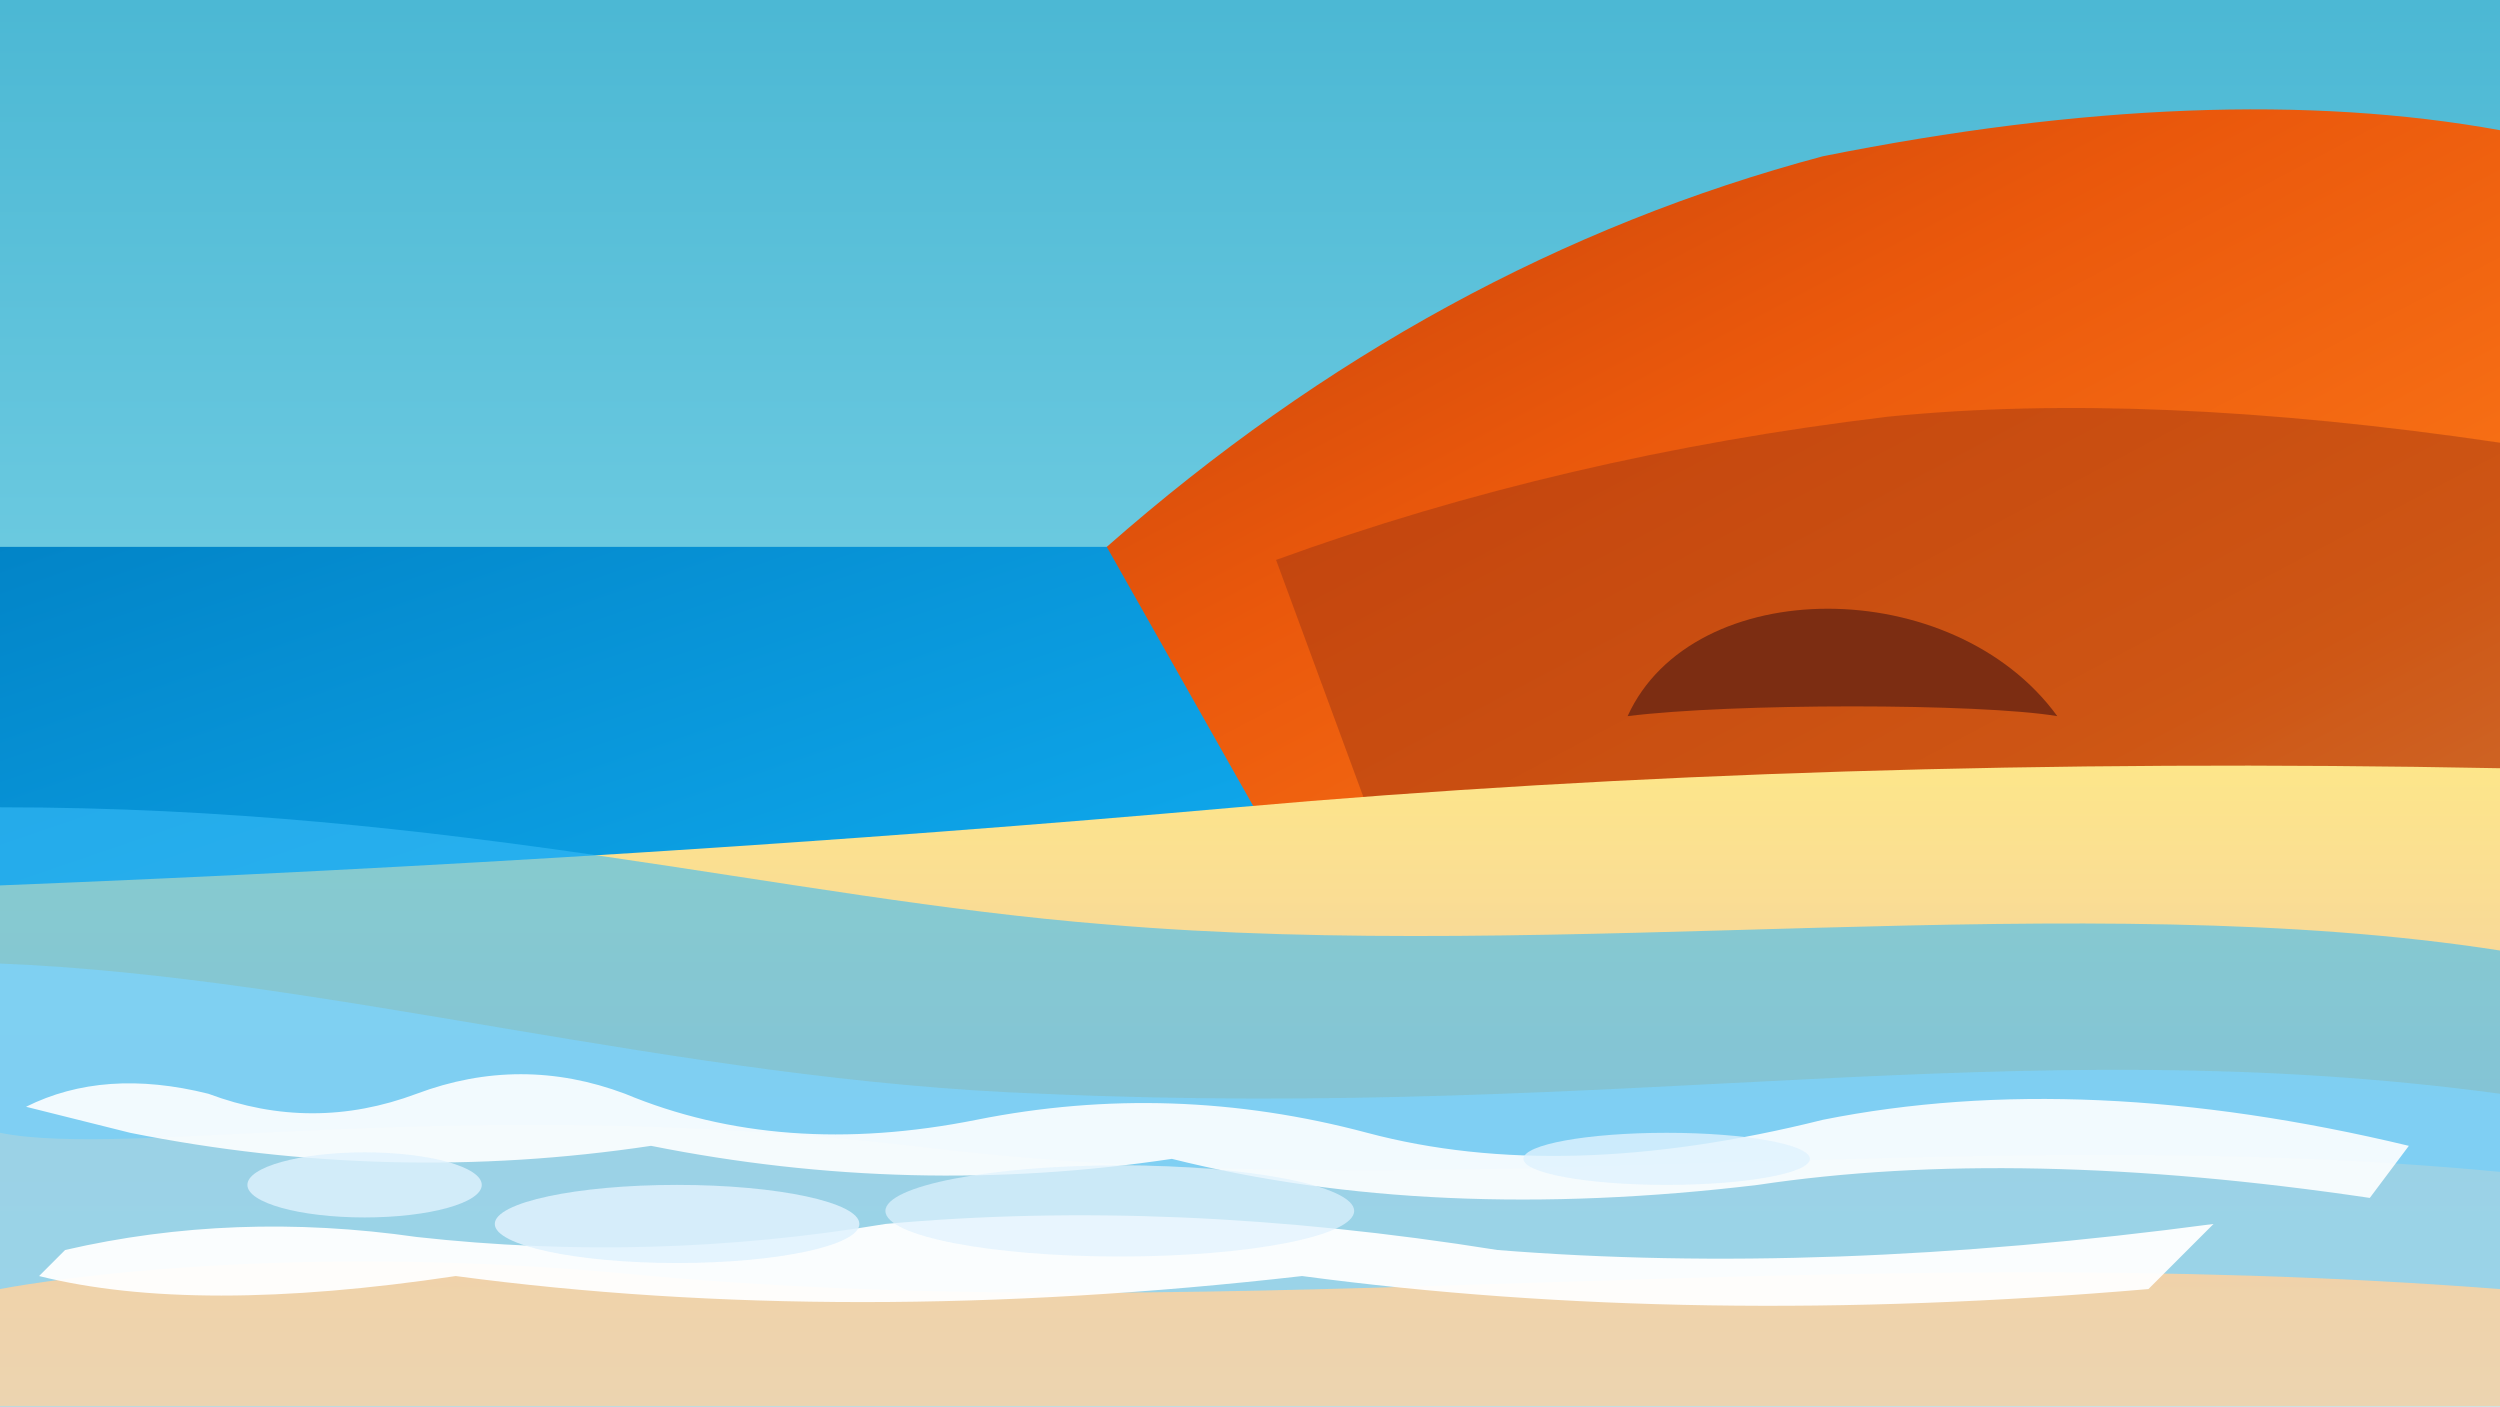
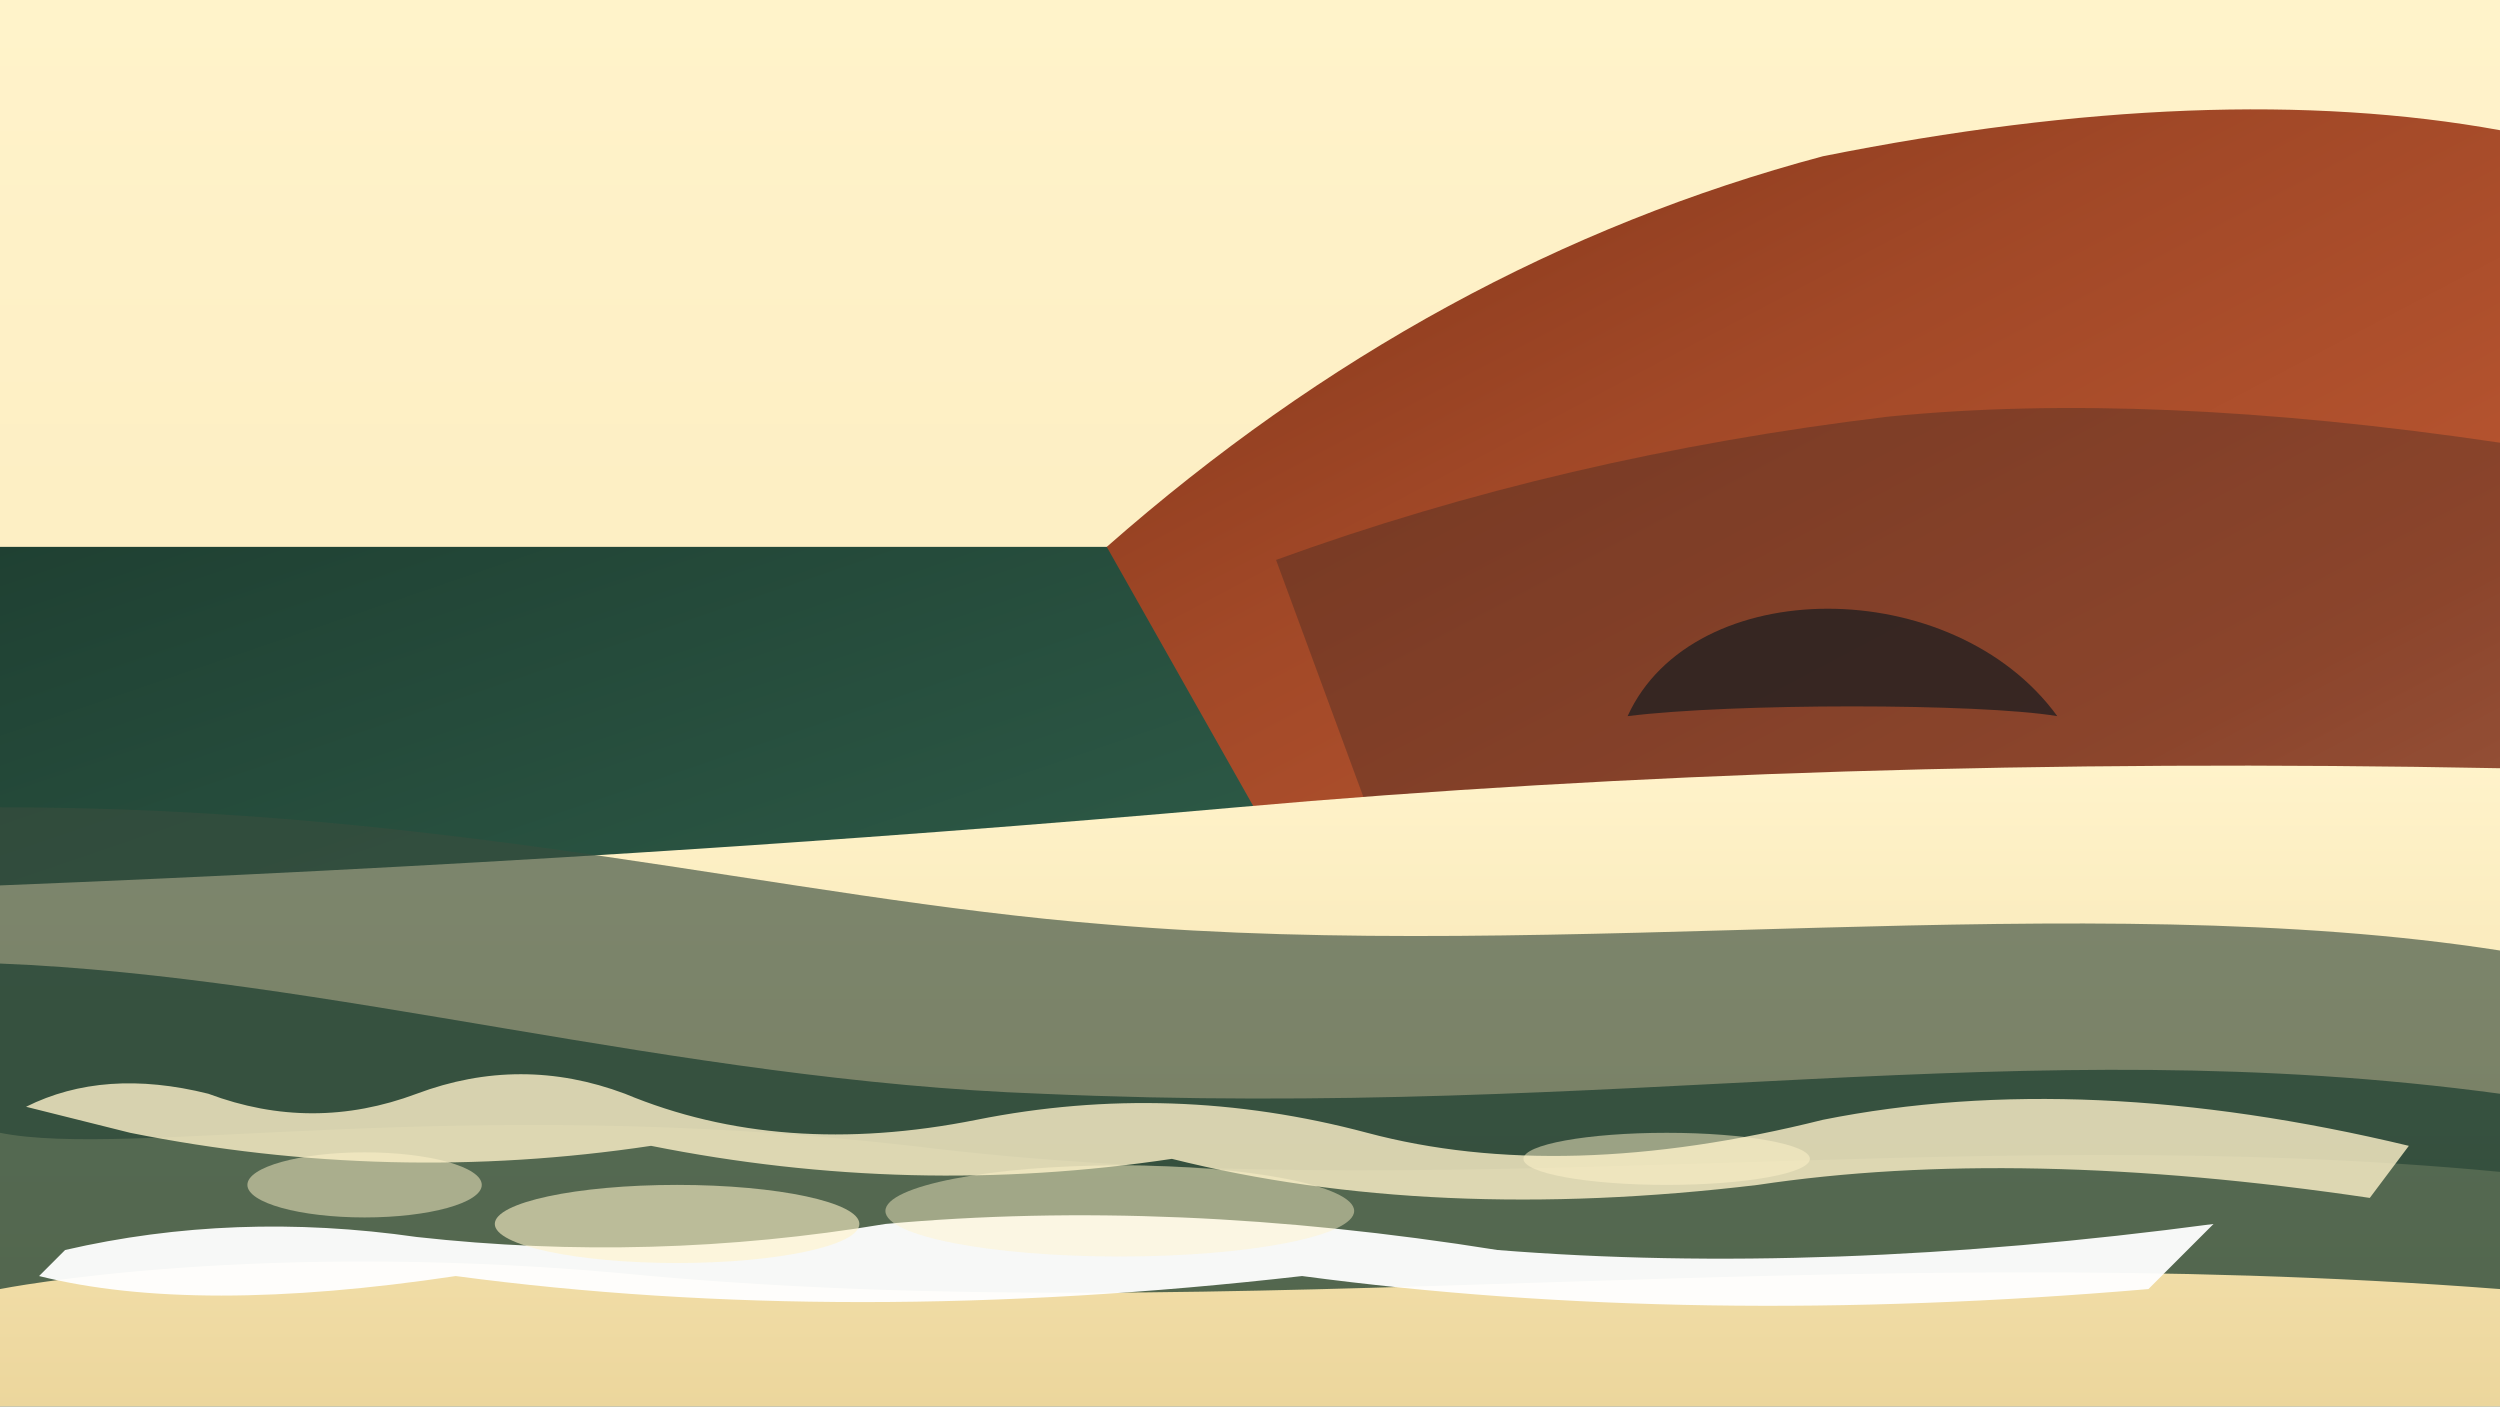
<svg xmlns="http://www.w3.org/2000/svg" viewBox="0 0 1920 1080" preserveAspectRatio="xMidYMid slice" width="100%" height="100%">
  <defs>
-     <linearGradient id="skyGrad" x1="0%" y1="0%" x2="0%" y2="100%">
-       <stop offset="0%" stop-color="#4CB8D4" />
-       <stop offset="50%" stop-color="#73CEE3" />
-       <stop offset="100%" stop-color="#AEE5F2" />
+     <linearGradient id="warmSky" x1="0%" y1="0%" x2="0%" y2="100%">
+       <stop offset="0%" stop-color="#FFF3CA" />
+       <stop offset="60%" stop-color="#FCECC0" />
+       <stop offset="100%" stop-color="#F5DBA7" />
    </linearGradient>
-     <linearGradient id="oceanGrad" x1="0%" y1="0%" x2="100%" y2="100%">
-       <stop offset="0%" stop-color="#0284C7" />
-       <stop offset="40%" stop-color="#0EA5E9" />
-       <stop offset="80%" stop-color="#38BDF8" />
-       <stop offset="100%" stop-color="#7DD3FC" />
+     <linearGradient id="waterGrad" x1="0%" y1="0%" x2="100%" y2="100%">
+       <stop offset="0%" stop-color="#1F4032" />
+       <stop offset="45%" stop-color="#2D5A47" />
+       <stop offset="85%" stop-color="#384D3D" />
+       <stop offset="100%" stop-color="#55755E" />
    </linearGradient>
-     <linearGradient id="cliffGrad" x1="0%" y1="0%" x2="100%" y2="100%">
-       <stop offset="0%" stop-color="#C2410C" />
-       <stop offset="40%" stop-color="#EA580C" />
-       <stop offset="80%" stop-color="#F97316" />
-       <stop offset="100%" stop-color="#FB923C" />
+     <linearGradient id="rustCliffs" x1="0%" y1="0%" x2="100%" y2="100%">
+       <stop offset="0%" stop-color="#803419" />
+       <stop offset="40%" stop-color="#A14827" />
+       <stop offset="80%" stop-color="#B85530" />
+       <stop offset="100%" stop-color="#C76742" />
    </linearGradient>
-     <linearGradient id="sandGrad" x1="0%" y1="0%" x2="0%" y2="100%">
-       <stop offset="0%" stop-color="#FDE68A" />
-       <stop offset="50%" stop-color="#F5D0A1" />
-       <stop offset="100%" stop-color="#ECD4B0" />
+     <linearGradient id="sandCoast" x1="0%" y1="0%" x2="0%" y2="100%">
+       <stop offset="0%" stop-color="#FFF3CA" />
+       <stop offset="50%" stop-color="#F7E6B5" />
+       <stop offset="100%" stop-color="#ECD69C" />
    </linearGradient>
  </defs>
-   <rect width="1920" height="1080" fill="url(#skyGrad)" />
-   <rect y="420" width="1920" height="660" fill="url(#oceanGrad)" />
-   <path d="M 850 420 Q 1100 200, 1400 120 Q 1700 60, 1920 100 L 1920 650 L 980 650 Z" fill="url(#cliffGrad)" />
-   <path d="M 980 430 Q 1200 350, 1450 320 Q 1650 300, 1920 340 L 1920 620 L 1050 620 Z" fill="#9A3412" opacity="0.45" />
-   <path d="M 1250 550 C 1300 440, 1500 440, 1580 550 C 1520 540, 1330 540, 1250 550 Z" fill="#7C2D12" />
-   <path d="M 0 680 Q 500 660, 950 620 Q 1400 580, 1920 590 L 1920 1080 L 0 1080 Z" fill="url(#sandGrad)" />
-   <path d="M 0 620 C 350 620, 600 690, 850 710 C 1200 740, 1600 680, 1920 730 L 1920 900 C 1500 860, 1100 930, 700 880 C 350 840, 100 890, 0 870 Z" fill="#38BDF8" opacity="0.6" />
-   <path d="M 0 740 C 250 750, 520 830, 800 840 C 1250 860, 1550 790, 1920 840 L 1920 990 C 1400 950, 950 1020, 500 980 C 200 950, 0 990, 0 990 Z" fill="#7DD3FC" opacity="0.75" />
-   <path d="M 20 850 Q 80 820, 160 840 Q 240 870, 320 840 Q 400 810, 480 840 Q 600 890, 750 860 Q 900 830, 1050 870 Q 1200 910, 1400 860 Q 1600 820, 1850 880 L 1820 920 Q 1550 880, 1350 910 Q 1100 940, 900 890 Q 700 920, 500 880 Q 300 910, 100 870 Z" fill="#FFFFFF" opacity="0.9" />
+   <rect width="1920" height="1080" fill="url(#warmSky)" />
+   <rect y="420" width="1920" height="660" fill="url(#waterGrad)" />
+   <path d="M 850 420 Q 1100 200, 1400 120 Q 1700 60, 1920 100 L 1920 650 L 980 650 Z" fill="url(#rustCliffs)" />
+   <path d="M 980 430 Q 1200 350, 1450 320 Q 1650 300, 1920 340 L 1920 620 L 1050 620 Z" fill="#231F20" opacity="0.3" />
+   <path d="M 1250 550 C 1300 440, 1500 440, 1580 550 C 1520 540, 1330 540, 1250 550 Z" fill="#231F20" opacity="0.8" />
+   <path d="M 0 680 Q 500 660, 950 620 Q 1400 580, 1920 590 L 1920 1080 L 0 1080 Z" fill="url(#sandCoast)" />
+   <path d="M 0 620 C 350 620, 600 690, 850 710 C 1200 740, 1600 680, 1920 730 L 1920 900 C 1500 860, 1100 930, 700 880 C 350 840, 100 890, 0 870 Z" fill="#384D3D" opacity="0.65" />
+   <path d="M 0 740 C 250 750, 520 830, 800 840 C 1250 860, 1550 790, 1920 840 L 1920 990 C 1400 950, 950 1020, 500 980 C 200 950, 0 990, 0 990 Z" fill="#1F4032" opacity="0.75" />
+   <path d="M 20 850 Q 80 820, 160 840 Q 240 870, 320 840 Q 400 810, 480 840 Q 600 890, 750 860 Q 900 830, 1050 870 Q 1200 910, 1400 860 Q 1600 820, 1850 880 L 1820 920 Q 1550 880, 1350 910 Q 1100 940, 900 890 Q 700 920, 500 880 Q 300 910, 100 870 Z" fill="#FFF3CA" opacity="0.8" />
  <path d="M 50 960 Q 180 930, 320 950 Q 500 970, 680 940 Q 900 920, 1150 960 Q 1400 980, 1700 940 L 1650 990 Q 1300 1020, 1000 980 Q 650 1020, 350 980 Q 150 1010, 30 980 Z" fill="#FFFFFF" opacity="0.95" />
-   <ellipse cx="280" cy="910" rx="90" ry="25" fill="#E0F2FE" opacity="0.8" />
-   <ellipse cx="520" cy="940" rx="140" ry="30" fill="#E0F2FE" opacity="0.85" />
-   <ellipse cx="860" cy="930" rx="180" ry="35" fill="#E0F2FE" opacity="0.7" />
-   <ellipse cx="1280" cy="890" rx="110" ry="20" fill="#E0F2FE" opacity="0.8" />
+   <ellipse cx="280" cy="910" rx="90" ry="25" fill="#FFF3CA" opacity="0.5" />
+   <ellipse cx="520" cy="940" rx="140" ry="30" fill="#FFF3CA" opacity="0.6" />
+   <ellipse cx="860" cy="930" rx="180" ry="35" fill="#FFF3CA" opacity="0.45" />
+   <ellipse cx="1280" cy="890" rx="110" ry="20" fill="#FFF3CA" opacity="0.5" />
</svg>
